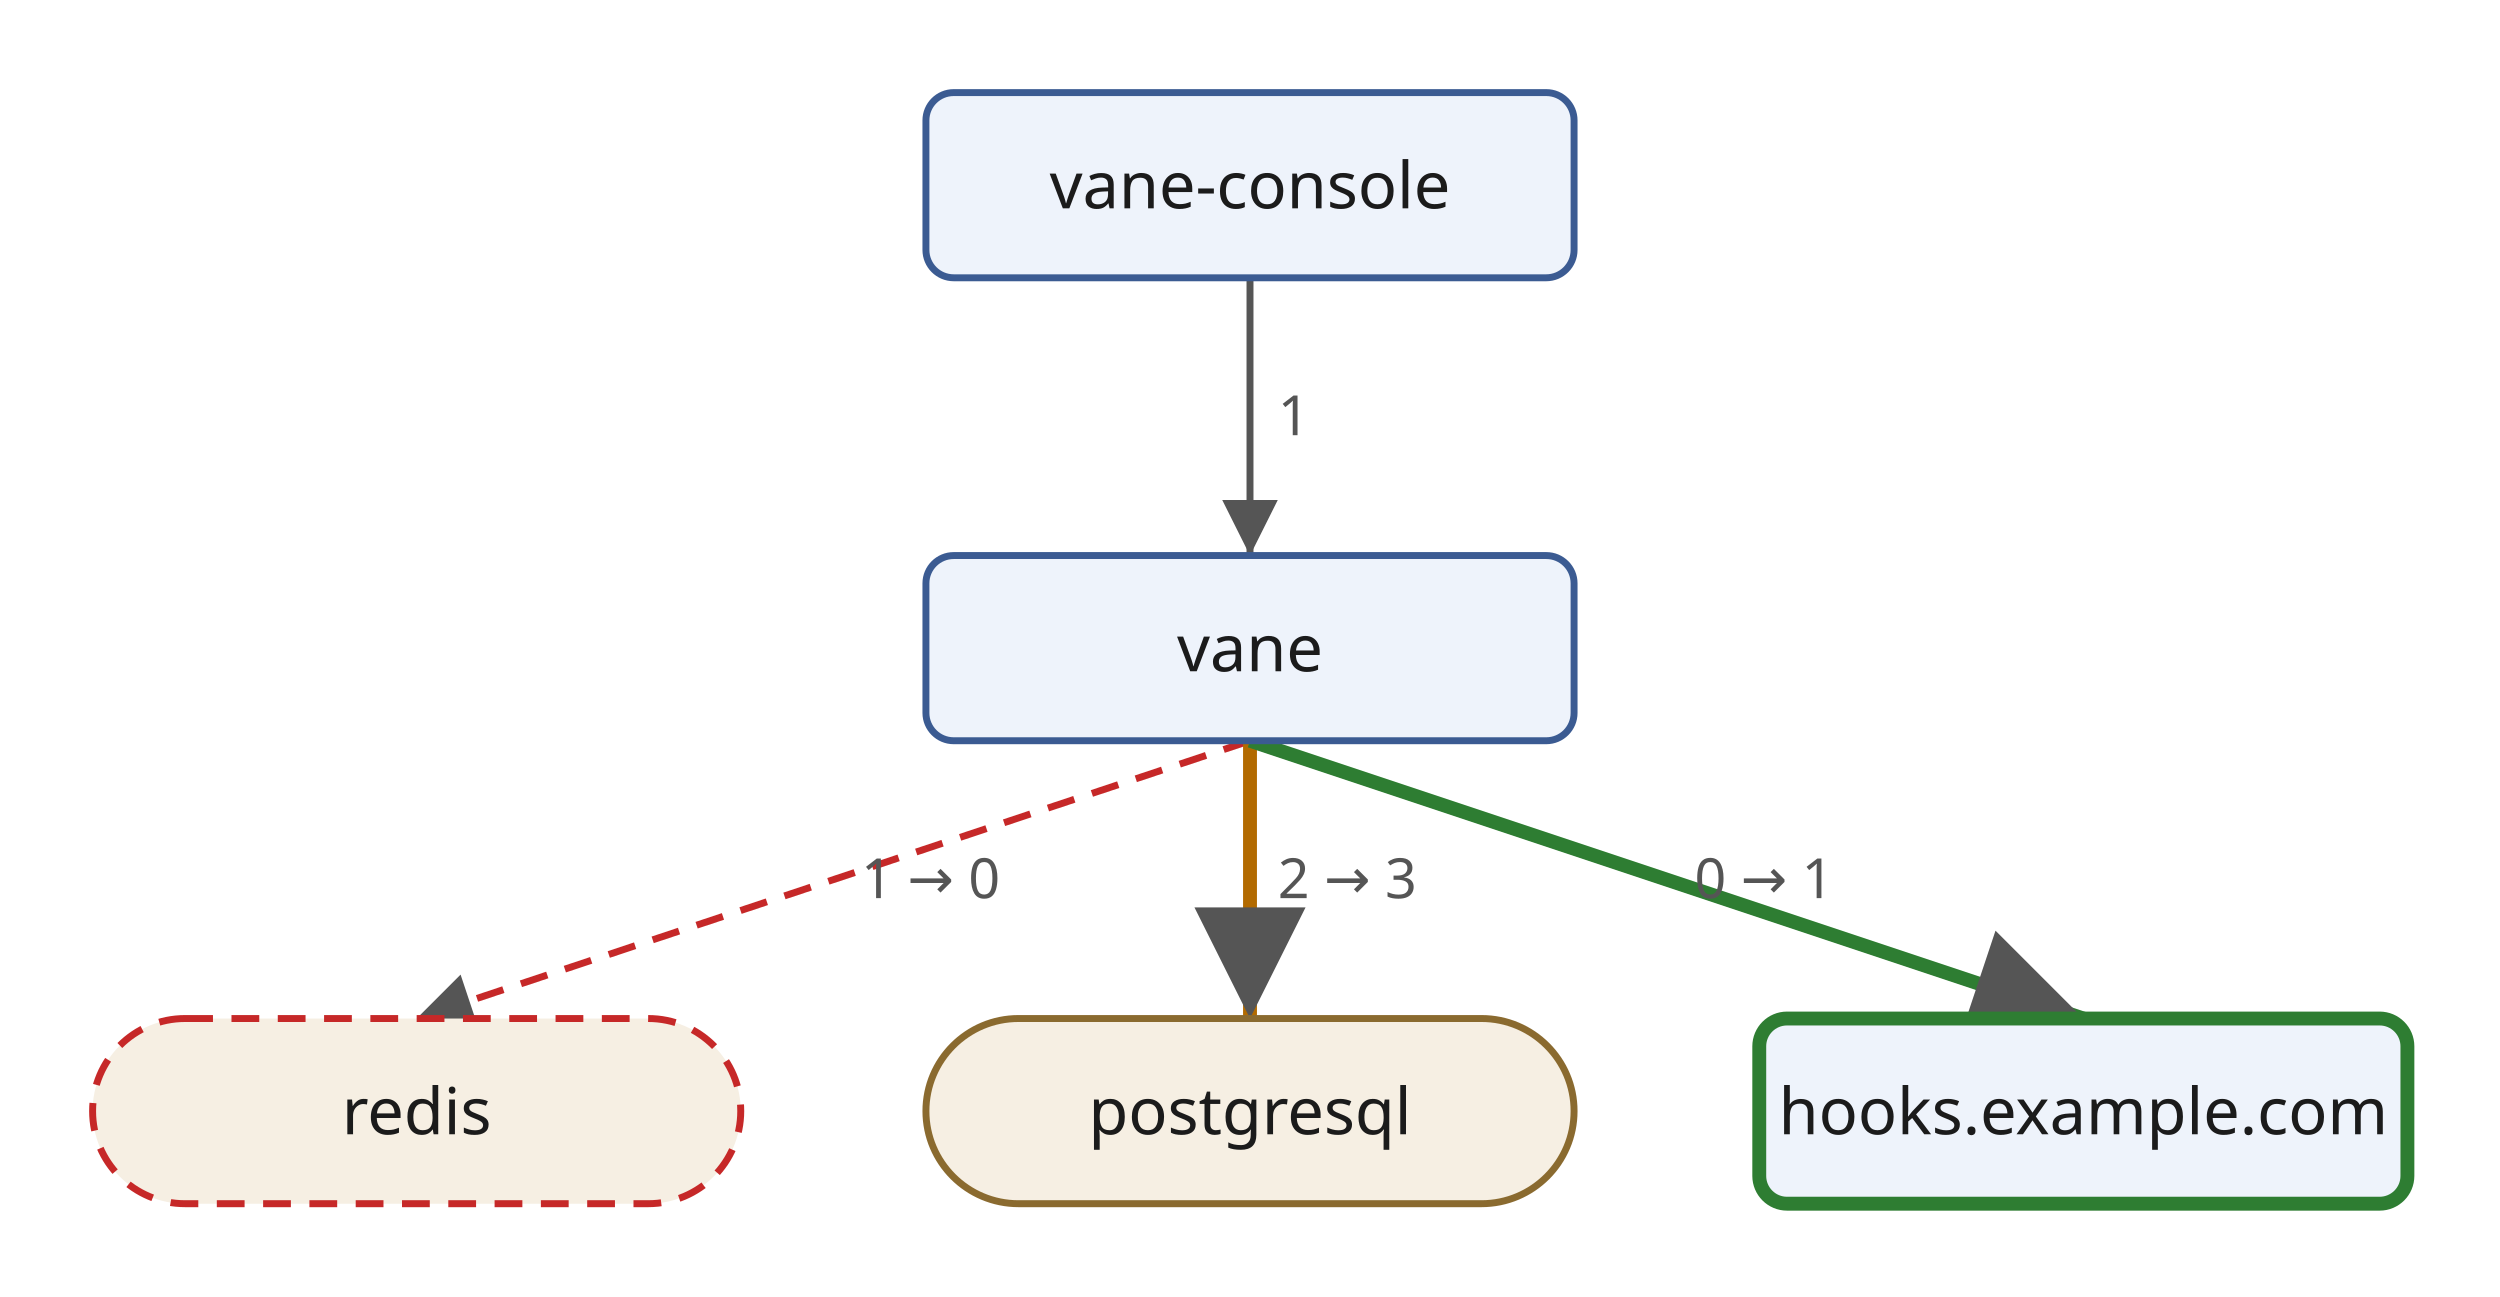
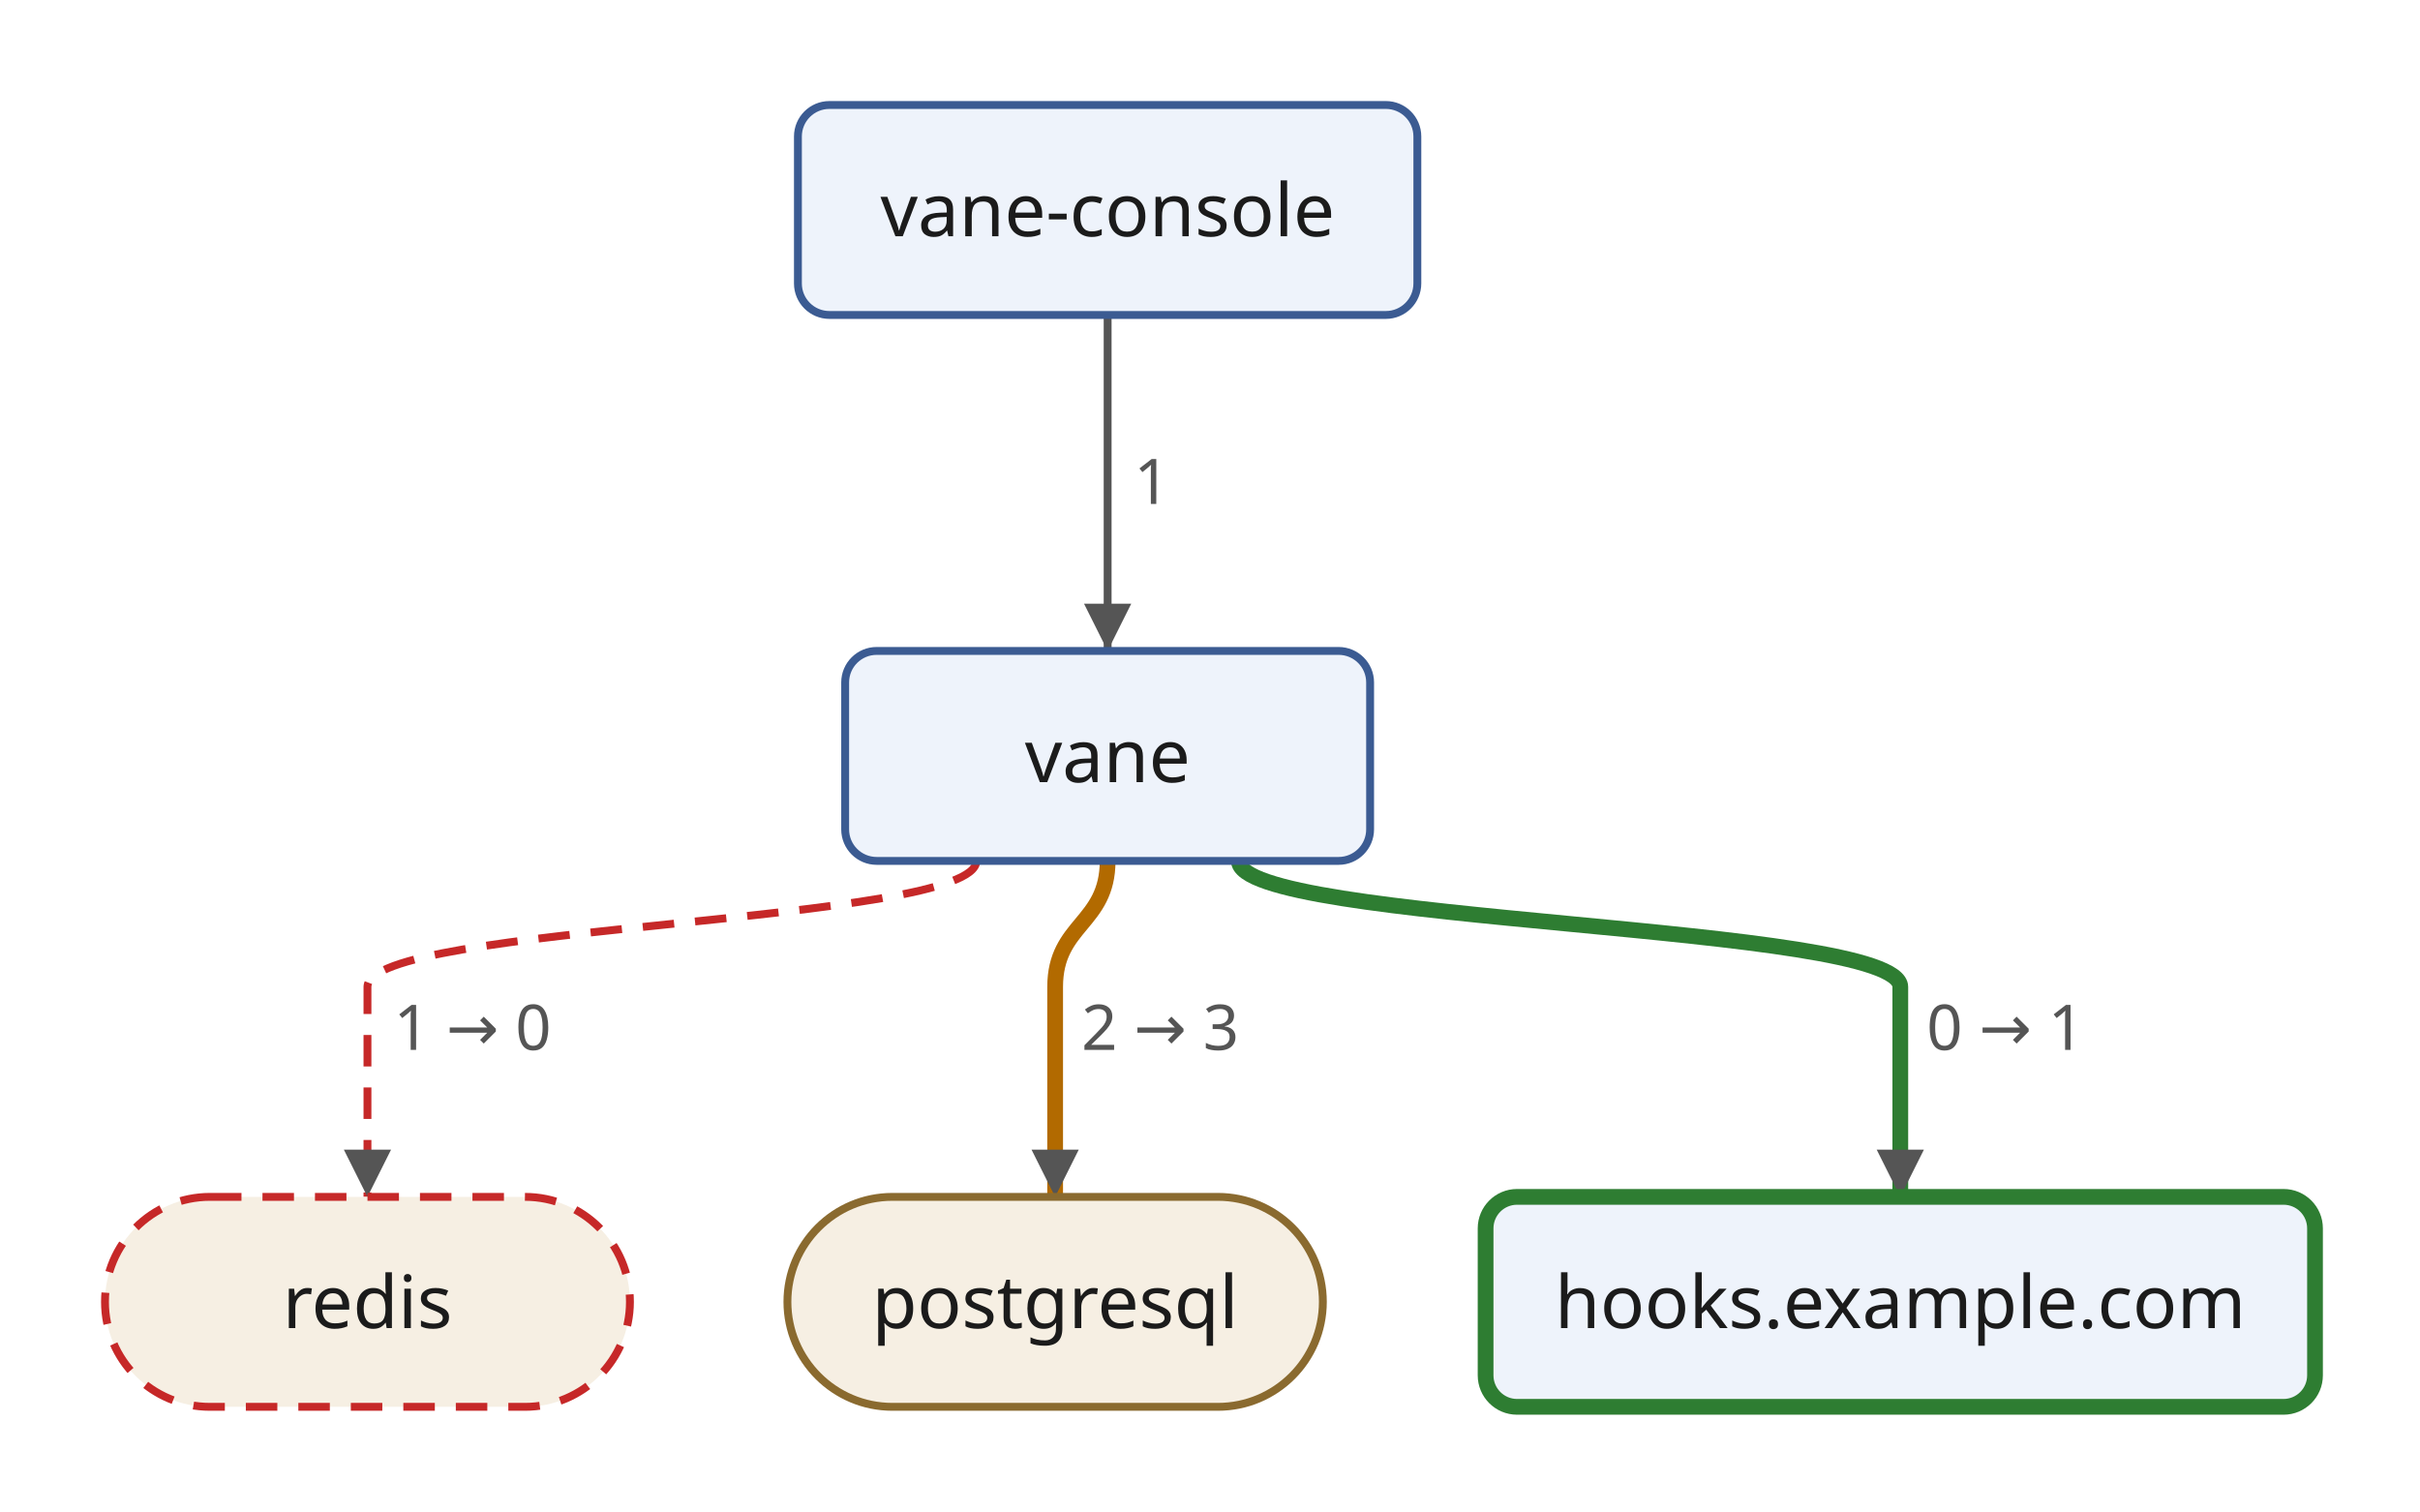
- <svg xmlns="http://www.w3.org/2000/svg" width="540" height="280" viewBox="0 0 540 280">
+ <svg xmlns="http://www.w3.org/2000/svg" width="461" height="288" viewBox="0 0 461 288">
  <style>
    .node rect { fill: #eef3fb; stroke: #3b5b92; stroke-width: 1.5 }
    .store rect { fill: #f6efe3; stroke: #8a6a2f }
    .node text { font: 14px sans-serif; fill: #1b1b1b }
-     .edge line { stroke: #555555; stroke-width: 1.5 }
+     .edge path { fill: none; stroke: #555555; stroke-width: 1.5 }
    .edge text { font: 12px sans-serif; fill: #555555 }
-     .removed rect, .removed line, .removed path { stroke: #c62828; stroke-dasharray: 6 4 }
-     .added rect, .added line, .added path { stroke: #2e7d32; stroke-width: 3 }
-     .changed rect, .changed line, .changed path { stroke: #b26a00; stroke-width: 3 }
+     .removed rect, .removed path { stroke: #c62828; stroke-dasharray: 6 4 }
+     .added rect, .added path { stroke: #2e7d32; stroke-width: 3 }
+     .changed rect, .changed path { stroke: #b26a00; stroke-width: 3 }
  </style>
  <defs>
-     <marker id="arrow" viewBox="0 0 10 10" refX="10" refY="5" markerWidth="8" markerHeight="8" orient="auto">
+     <marker id="arrow" viewBox="0 0 10 10" refX="10" refY="5" markerWidth="9" markerHeight="9" markerUnits="userSpaceOnUse" orient="auto">
      <path d="M 0 0 L 10 5 L 0 10 z" fill="#555555" />
    </marker>
  </defs>
  <g class="edge" id="edge-vane-console-vane">
-     <line x1="270" y1="60" x2="270" y2="120" marker-end="url(#arrow)" />
-     <text x="276" y="94">1</text>
+     <path d="M 211 60 C 211 72, 211 72, 211 84 L 211 100 C 211 112, 211 112, 211 124" marker-end="url(#arrow)" />
+     <text x="216" y="96">1</text>
  </g>
  <g class="edge removed" id="edge-vane-redis">
-     <line x1="270" y1="160" x2="90" y2="220" marker-end="url(#arrow)" />
-     <text x="186" y="194">1 → 0</text>
+     <path d="M 186 164 C 186 176, 70 176, 70 188 L 70 204 C 70 216, 70 216, 70 228" marker-end="url(#arrow)" />
+     <text x="75" y="200">1 → 0</text>
  </g>
  <g class="edge changed" id="edge-vane-postgresql">
-     <line x1="270" y1="160" x2="270" y2="220" marker-end="url(#arrow)" />
-     <text x="276" y="194">2 → 3</text>
+     <path d="M 211 164 C 211 176, 201 176, 201 188 L 201 204 C 201 216, 201 216, 201 228" marker-end="url(#arrow)" />
+     <text x="206" y="200">2 → 3</text>
  </g>
  <g class="edge added" id="edge-vane-hooks.example.com">
-     <line x1="270" y1="160" x2="450" y2="220" marker-end="url(#arrow)" />
-     <text x="366" y="194">0 → 1</text>
+     <path d="M 236 164 C 236 176, 362 176, 362 188 L 362 204 C 362 216, 362 216, 362 228" marker-end="url(#arrow)" />
+     <text x="367" y="200">0 → 1</text>
  </g>
  <g class="node service" id="node-vane-console">
-     <rect x="200" y="20" width="140" height="40" rx="6" />
-     <text x="270" y="45" text-anchor="middle">vane-console</text>
+     <rect x="152" y="20" width="118" height="40" rx="6" />
+     <text x="211" y="45" text-anchor="middle">vane-console</text>
  </g>
  <g class="node service" id="node-vane">
-     <rect x="200" y="120" width="140" height="40" rx="6" />
-     <text x="270" y="145" text-anchor="middle">vane</text>
+     <rect x="161" y="124" width="100" height="40" rx="6" />
+     <text x="211" y="149" text-anchor="middle">vane</text>
  </g>
  <g class="node store removed" id="node-redis">
-     <rect x="20" y="220" width="140" height="40" rx="20" />
-     <text x="90" y="245" text-anchor="middle">redis</text>
+     <rect x="20" y="228" width="100" height="40" rx="20" />
+     <text x="70" y="253" text-anchor="middle">redis</text>
  </g>
  <g class="node store" id="node-postgresql">
-     <rect x="200" y="220" width="140" height="40" rx="20" />
-     <text x="270" y="245" text-anchor="middle">postgresql</text>
+     <rect x="150" y="228" width="102" height="40" rx="20" />
+     <text x="201" y="253" text-anchor="middle">postgresql</text>
  </g>
  <g class="node service added" id="node-hooks.example.com">
-     <rect x="380" y="220" width="140" height="40" rx="6" />
-     <text x="450" y="245" text-anchor="middle">hooks.example.com</text>
+     <rect x="283" y="228" width="158" height="40" rx="6" />
+     <text x="362" y="253" text-anchor="middle">hooks.example.com</text>
  </g>
</svg>
